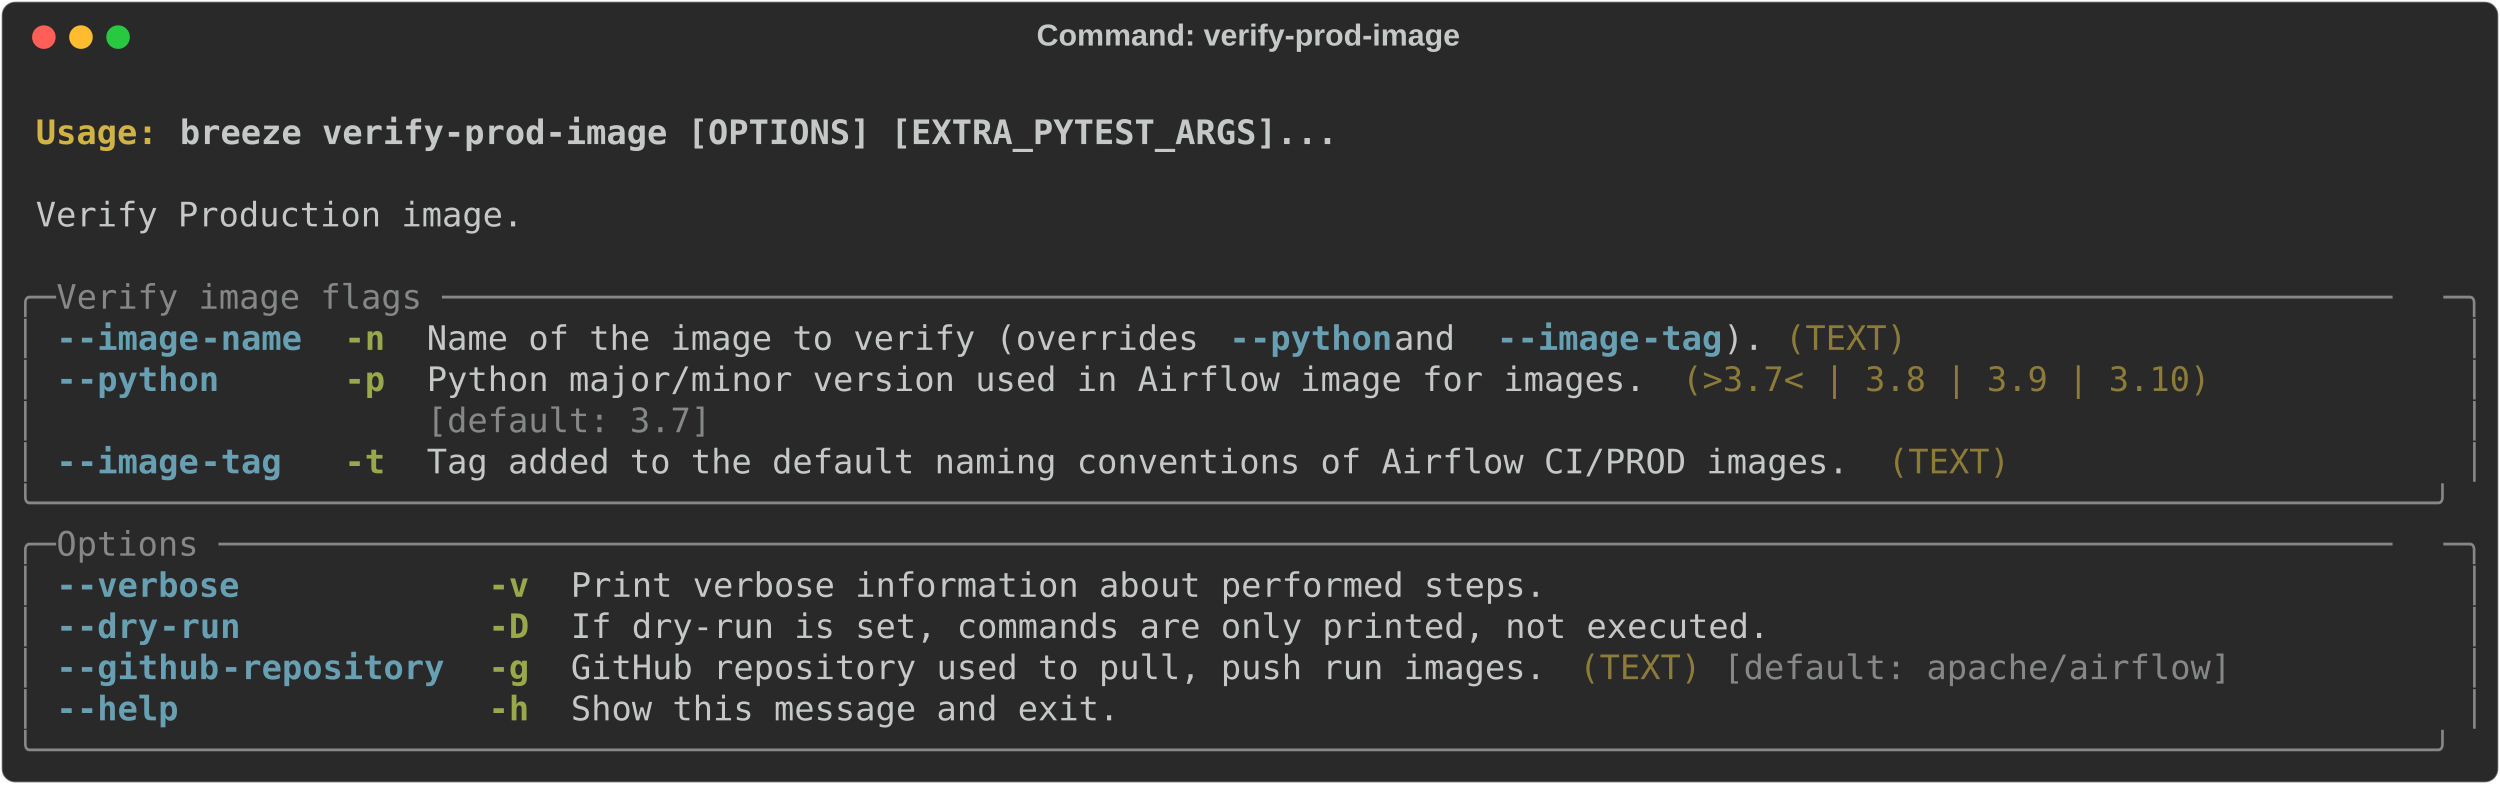
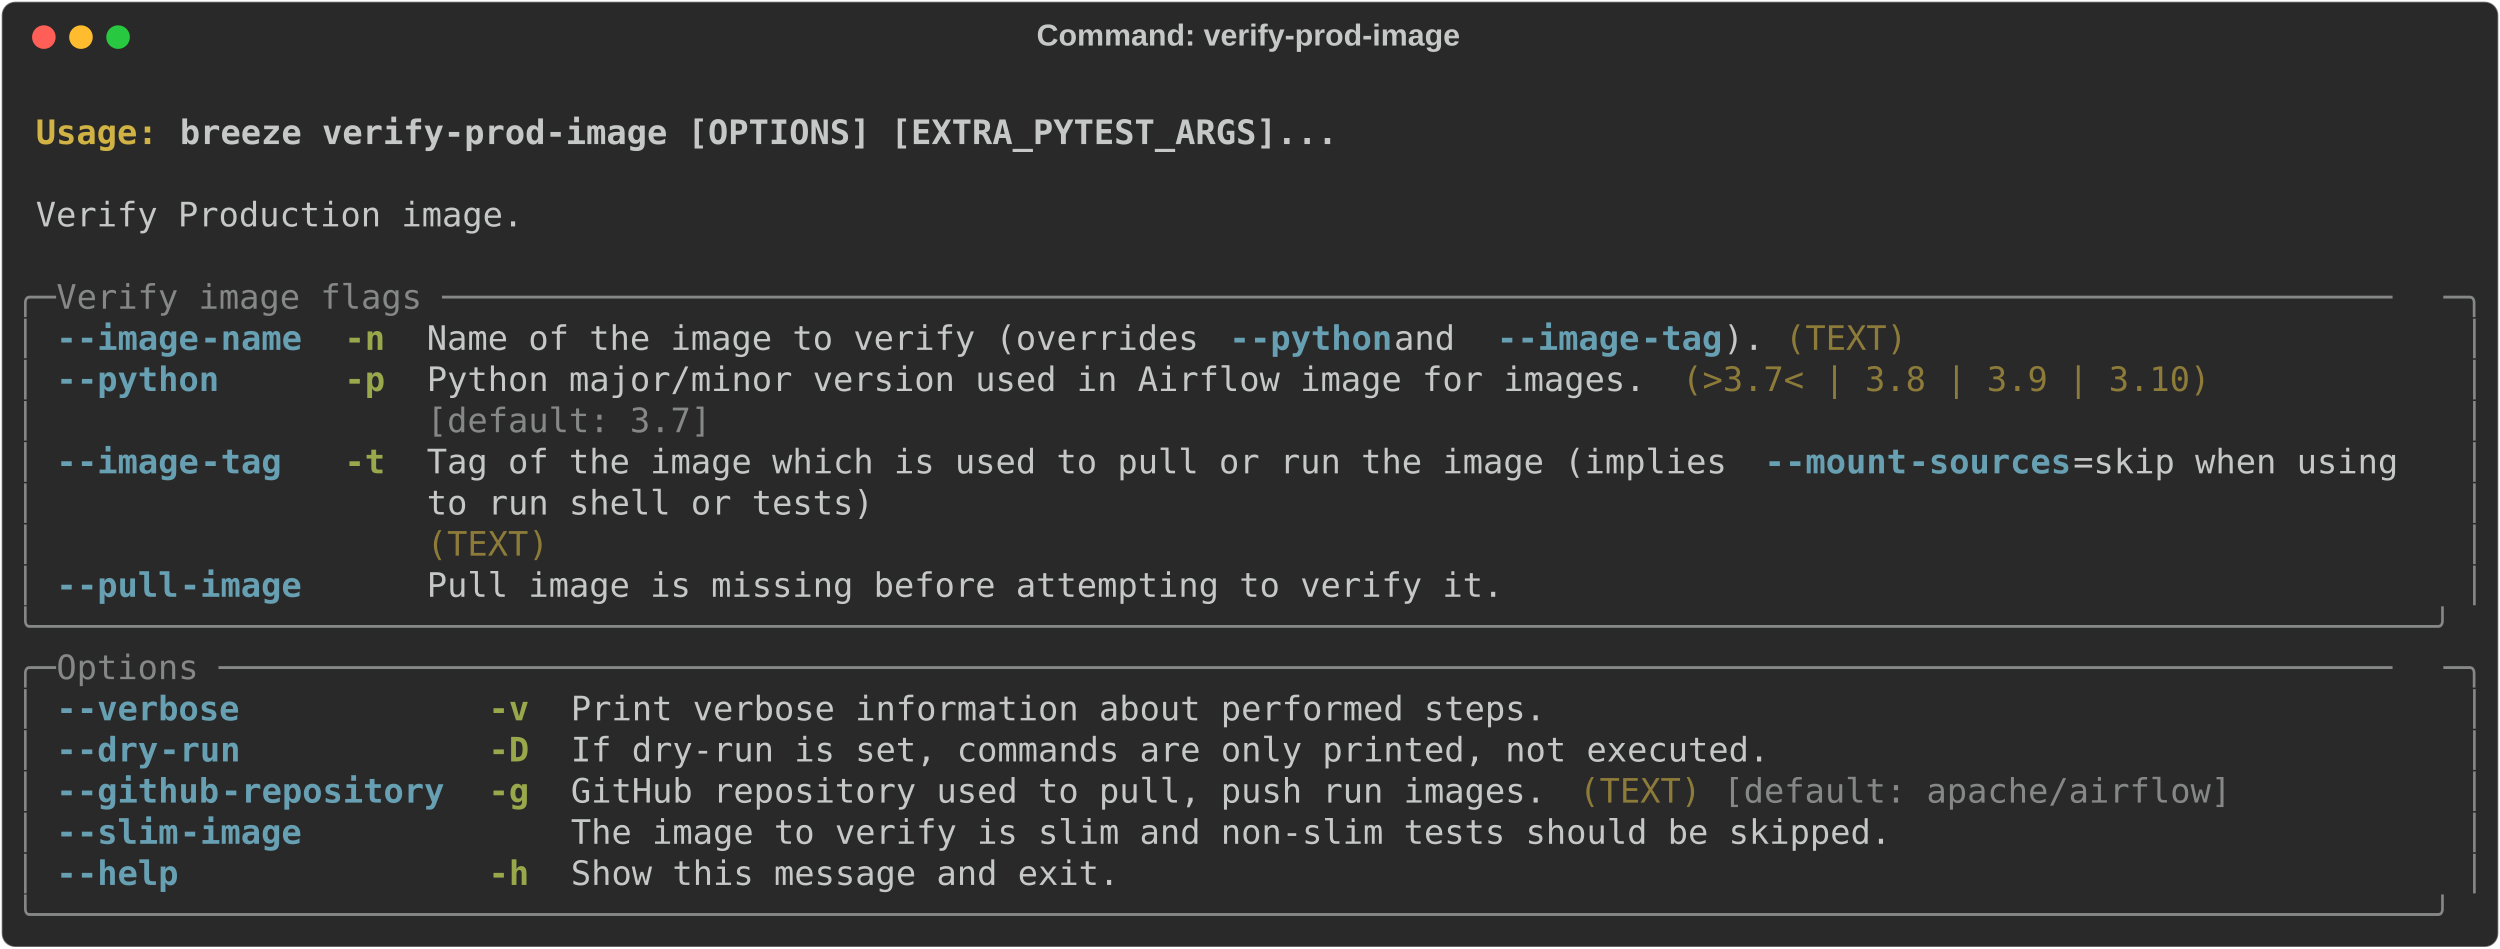
- <svg xmlns="http://www.w3.org/2000/svg" class="rich-terminal" viewBox="0 0 1482 464.8">
+ <svg xmlns="http://www.w3.org/2000/svg" class="rich-terminal" viewBox="0 0 1482 562.4">
  <style>

    @font-face {
        font-family: "Fira Code";
        src: local("FiraCode-Regular"),
                url("https://cdnjs.cloudflare.com/ajax/libs/firacode/6.2.0/woff2/FiraCode-Regular.woff2") format("woff2"),
                url("https://cdnjs.cloudflare.com/ajax/libs/firacode/6.2.0/woff/FiraCode-Regular.woff") format("woff");
        font-style: normal;
        font-weight: 400;
    }
    @font-face {
        font-family: "Fira Code";
        src: local("FiraCode-Bold"),
                url("https://cdnjs.cloudflare.com/ajax/libs/firacode/6.2.0/woff2/FiraCode-Bold.woff2") format("woff2"),
                url("https://cdnjs.cloudflare.com/ajax/libs/firacode/6.2.0/woff/FiraCode-Bold.woff") format("woff");
        font-style: bold;
        font-weight: 700;
    }

-     .terminal-2512124451-matrix {
+     .terminal-464155386-matrix {
        font-family: Fira Code, monospace;
        font-size: 20px;
        line-height: 24.4px;
        font-variant-east-asian: full-width;
    }

-     .terminal-2512124451-title {
+     .terminal-464155386-title {
        font-size: 18px;
        font-weight: bold;
        font-family: arial;
    }

-     .terminal-2512124451-r1 { fill: #c5c8c6;font-weight: bold }
- .terminal-2512124451-r2 { fill: #c5c8c6 }
- .terminal-2512124451-r3 { fill: #d0b344;font-weight: bold }
- .terminal-2512124451-r4 { fill: #868887 }
- .terminal-2512124451-r5 { fill: #68a0b3;font-weight: bold }
- .terminal-2512124451-r6 { fill: #98a84b;font-weight: bold }
- .terminal-2512124451-r7 { fill: #8d7b39 }
+     .terminal-464155386-r1 { fill: #c5c8c6;font-weight: bold }
+ .terminal-464155386-r2 { fill: #c5c8c6 }
+ .terminal-464155386-r3 { fill: #d0b344;font-weight: bold }
+ .terminal-464155386-r4 { fill: #868887 }
+ .terminal-464155386-r5 { fill: #68a0b3;font-weight: bold }
+ .terminal-464155386-r6 { fill: #98a84b;font-weight: bold }
+ .terminal-464155386-r7 { fill: #8d7b39 }
    </style>
  <defs>
-     <clipPath id="terminal-2512124451-clip-terminal">
-       <rect x="0" y="0" width="1463.0" height="413.8" />
-     </clipPath>
-     <clipPath id="terminal-2512124451-line-0">
+     <clipPath id="terminal-464155386-clip-terminal">
+       <rect x="0" y="0" width="1463.0" height="511.4" />
+     </clipPath>
+     <clipPath id="terminal-464155386-line-0">
      <rect x="0" y="1.5" width="1464" height="24.65" />
    </clipPath>
-     <clipPath id="terminal-2512124451-line-1">
+     <clipPath id="terminal-464155386-line-1">
      <rect x="0" y="25.9" width="1464" height="24.65" />
    </clipPath>
-     <clipPath id="terminal-2512124451-line-2">
+     <clipPath id="terminal-464155386-line-2">
      <rect x="0" y="50.3" width="1464" height="24.65" />
    </clipPath>
-     <clipPath id="terminal-2512124451-line-3">
+     <clipPath id="terminal-464155386-line-3">
      <rect x="0" y="74.7" width="1464" height="24.65" />
    </clipPath>
-     <clipPath id="terminal-2512124451-line-4">
+     <clipPath id="terminal-464155386-line-4">
      <rect x="0" y="99.1" width="1464" height="24.65" />
    </clipPath>
-     <clipPath id="terminal-2512124451-line-5">
+     <clipPath id="terminal-464155386-line-5">
      <rect x="0" y="123.5" width="1464" height="24.65" />
    </clipPath>
-     <clipPath id="terminal-2512124451-line-6">
+     <clipPath id="terminal-464155386-line-6">
      <rect x="0" y="147.9" width="1464" height="24.65" />
    </clipPath>
-     <clipPath id="terminal-2512124451-line-7">
+     <clipPath id="terminal-464155386-line-7">
      <rect x="0" y="172.3" width="1464" height="24.65" />
    </clipPath>
-     <clipPath id="terminal-2512124451-line-8">
+     <clipPath id="terminal-464155386-line-8">
      <rect x="0" y="196.7" width="1464" height="24.65" />
    </clipPath>
-     <clipPath id="terminal-2512124451-line-9">
+     <clipPath id="terminal-464155386-line-9">
      <rect x="0" y="221.1" width="1464" height="24.65" />
    </clipPath>
-     <clipPath id="terminal-2512124451-line-10">
+     <clipPath id="terminal-464155386-line-10">
      <rect x="0" y="245.5" width="1464" height="24.65" />
    </clipPath>
-     <clipPath id="terminal-2512124451-line-11">
+     <clipPath id="terminal-464155386-line-11">
      <rect x="0" y="269.9" width="1464" height="24.65" />
    </clipPath>
-     <clipPath id="terminal-2512124451-line-12">
+     <clipPath id="terminal-464155386-line-12">
      <rect x="0" y="294.3" width="1464" height="24.65" />
    </clipPath>
-     <clipPath id="terminal-2512124451-line-13">
+     <clipPath id="terminal-464155386-line-13">
      <rect x="0" y="318.7" width="1464" height="24.65" />
    </clipPath>
-     <clipPath id="terminal-2512124451-line-14">
+     <clipPath id="terminal-464155386-line-14">
      <rect x="0" y="343.1" width="1464" height="24.65" />
    </clipPath>
-     <clipPath id="terminal-2512124451-line-15">
+     <clipPath id="terminal-464155386-line-15">
      <rect x="0" y="367.5" width="1464" height="24.65" />
    </clipPath>
+     <clipPath id="terminal-464155386-line-16">
+       <rect x="0" y="391.9" width="1464" height="24.65" />
+     </clipPath>
+     <clipPath id="terminal-464155386-line-17">
+       <rect x="0" y="416.3" width="1464" height="24.65" />
+     </clipPath>
+     <clipPath id="terminal-464155386-line-18">
+       <rect x="0" y="440.7" width="1464" height="24.65" />
+     </clipPath>
+     <clipPath id="terminal-464155386-line-19">
+       <rect x="0" y="465.1" width="1464" height="24.65" />
+     </clipPath>
  </defs>
-   <rect fill="#292929" stroke="rgba(255,255,255,0.35)" stroke-width="1" x="1" y="1" width="1480" height="462.8" rx="8" />
-   <text class="terminal-2512124451-title" fill="#c5c8c6" text-anchor="middle" x="740" y="27">Command: verify-prod-image</text>
+   <rect fill="#292929" stroke="rgba(255,255,255,0.35)" stroke-width="1" x="1" y="1" width="1480" height="560.4" rx="8" />
+   <text class="terminal-464155386-title" fill="#c5c8c6" text-anchor="middle" x="740" y="27">Command: verify-prod-image</text>
  <g transform="translate(26,22)">
    <circle cx="0" cy="0" r="7" fill="#ff5f57" />
    <circle cx="22" cy="0" r="7" fill="#febc2e" />
    <circle cx="44" cy="0" r="7" fill="#28c840" />
  </g>
-   <g transform="translate(9, 41)" clip-path="url(#terminal-2512124451-clip-terminal)">
-     <g class="terminal-2512124451-matrix">
-       <text class="terminal-2512124451-r2" x="1464" y="20" textLength="12.2" clip-path="url(#terminal-2512124451-line-0)">
- </text>
-       <text class="terminal-2512124451-r3" x="12.2" y="44.4" textLength="85.4" clip-path="url(#terminal-2512124451-line-1)">Usage: </text>
-       <text class="terminal-2512124451-r1" x="97.6" y="44.4" textLength="695.4" clip-path="url(#terminal-2512124451-line-1)">breeze verify-prod-image [OPTIONS] [EXTRA_PYTEST_ARGS]...</text>
-       <text class="terminal-2512124451-r2" x="1464" y="44.4" textLength="12.2" clip-path="url(#terminal-2512124451-line-1)">
- </text>
-       <text class="terminal-2512124451-r2" x="1464" y="68.8" textLength="12.2" clip-path="url(#terminal-2512124451-line-2)">
- </text>
-       <text class="terminal-2512124451-r2" x="12.2" y="93.2" textLength="292.8" clip-path="url(#terminal-2512124451-line-3)">Verify Production image.</text>
-       <text class="terminal-2512124451-r2" x="1464" y="93.2" textLength="12.2" clip-path="url(#terminal-2512124451-line-3)">
- </text>
-       <text class="terminal-2512124451-r2" x="1464" y="117.6" textLength="12.2" clip-path="url(#terminal-2512124451-line-4)">
- </text>
-       <text class="terminal-2512124451-r4" x="0" y="142" textLength="24.4" clip-path="url(#terminal-2512124451-line-5)">╭─</text>
-       <text class="terminal-2512124451-r4" x="24.4" y="142" textLength="1415.2" clip-path="url(#terminal-2512124451-line-5)"> Verify image flags ────────────────────────────────────────────────────────────────────────────────────────────────</text>
-       <text class="terminal-2512124451-r4" x="1439.6" y="142" textLength="24.4" clip-path="url(#terminal-2512124451-line-5)">─╮</text>
-       <text class="terminal-2512124451-r2" x="1464" y="142" textLength="12.2" clip-path="url(#terminal-2512124451-line-5)">
- </text>
-       <text class="terminal-2512124451-r4" x="0" y="166.4" textLength="12.2" clip-path="url(#terminal-2512124451-line-6)">│</text>
-       <text class="terminal-2512124451-r5" x="24.4" y="166.4" textLength="12.2" clip-path="url(#terminal-2512124451-line-6)">-</text>
-       <text class="terminal-2512124451-r5" x="36.6" y="166.4" textLength="73.2" clip-path="url(#terminal-2512124451-line-6)">-image</text>
-       <text class="terminal-2512124451-r5" x="109.8" y="166.4" textLength="61" clip-path="url(#terminal-2512124451-line-6)">-name</text>
-       <text class="terminal-2512124451-r6" x="195.2" y="166.4" textLength="24.4" clip-path="url(#terminal-2512124451-line-6)">-n</text>
-       <text class="terminal-2512124451-r2" x="244" y="166.4" textLength="475.8" clip-path="url(#terminal-2512124451-line-6)">Name of the image to verify (overrides </text>
-       <text class="terminal-2512124451-r5" x="719.8" y="166.4" textLength="12.2" clip-path="url(#terminal-2512124451-line-6)">-</text>
-       <text class="terminal-2512124451-r5" x="732" y="166.4" textLength="85.4" clip-path="url(#terminal-2512124451-line-6)">-python</text>
-       <text class="terminal-2512124451-r2" x="817.4" y="166.4" textLength="61" clip-path="url(#terminal-2512124451-line-6)"> and </text>
-       <text class="terminal-2512124451-r5" x="878.4" y="166.4" textLength="12.2" clip-path="url(#terminal-2512124451-line-6)">-</text>
-       <text class="terminal-2512124451-r5" x="890.6" y="166.4" textLength="73.2" clip-path="url(#terminal-2512124451-line-6)">-image</text>
-       <text class="terminal-2512124451-r5" x="963.8" y="166.4" textLength="48.8" clip-path="url(#terminal-2512124451-line-6)">-tag</text>
-       <text class="terminal-2512124451-r2" x="1012.6" y="166.4" textLength="24.4" clip-path="url(#terminal-2512124451-line-6)">).</text>
-       <text class="terminal-2512124451-r7" x="1049.2" y="166.4" textLength="73.2" clip-path="url(#terminal-2512124451-line-6)">(TEXT)</text>
-       <text class="terminal-2512124451-r4" x="1451.8" y="166.4" textLength="12.2" clip-path="url(#terminal-2512124451-line-6)">│</text>
-       <text class="terminal-2512124451-r2" x="1464" y="166.4" textLength="12.2" clip-path="url(#terminal-2512124451-line-6)">
- </text>
-       <text class="terminal-2512124451-r4" x="0" y="190.8" textLength="12.2" clip-path="url(#terminal-2512124451-line-7)">│</text>
-       <text class="terminal-2512124451-r5" x="24.4" y="190.8" textLength="12.2" clip-path="url(#terminal-2512124451-line-7)">-</text>
-       <text class="terminal-2512124451-r5" x="36.6" y="190.8" textLength="85.4" clip-path="url(#terminal-2512124451-line-7)">-python</text>
-       <text class="terminal-2512124451-r6" x="195.2" y="190.8" textLength="24.4" clip-path="url(#terminal-2512124451-line-7)">-p</text>
-       <text class="terminal-2512124451-r2" x="244" y="190.8" textLength="732" clip-path="url(#terminal-2512124451-line-7)">Python major/minor version used in Airflow image for images.</text>
-       <text class="terminal-2512124451-r7" x="988.2" y="190.8" textLength="317.2" clip-path="url(#terminal-2512124451-line-7)">(&gt;3.7&lt; | 3.8 | 3.9 | 3.10)</text>
-       <text class="terminal-2512124451-r4" x="1451.8" y="190.8" textLength="12.2" clip-path="url(#terminal-2512124451-line-7)">│</text>
-       <text class="terminal-2512124451-r2" x="1464" y="190.8" textLength="12.2" clip-path="url(#terminal-2512124451-line-7)">
- </text>
-       <text class="terminal-2512124451-r4" x="0" y="215.2" textLength="12.2" clip-path="url(#terminal-2512124451-line-8)">│</text>
-       <text class="terminal-2512124451-r4" x="244" y="215.2" textLength="732" clip-path="url(#terminal-2512124451-line-8)">[default: 3.7]                                              </text>
-       <text class="terminal-2512124451-r4" x="1451.8" y="215.2" textLength="12.2" clip-path="url(#terminal-2512124451-line-8)">│</text>
-       <text class="terminal-2512124451-r2" x="1464" y="215.2" textLength="12.2" clip-path="url(#terminal-2512124451-line-8)">
- </text>
-       <text class="terminal-2512124451-r4" x="0" y="239.6" textLength="12.2" clip-path="url(#terminal-2512124451-line-9)">│</text>
-       <text class="terminal-2512124451-r5" x="24.4" y="239.6" textLength="12.2" clip-path="url(#terminal-2512124451-line-9)">-</text>
-       <text class="terminal-2512124451-r5" x="36.6" y="239.6" textLength="73.2" clip-path="url(#terminal-2512124451-line-9)">-image</text>
-       <text class="terminal-2512124451-r5" x="109.8" y="239.6" textLength="48.8" clip-path="url(#terminal-2512124451-line-9)">-tag</text>
-       <text class="terminal-2512124451-r6" x="195.2" y="239.6" textLength="24.4" clip-path="url(#terminal-2512124451-line-9)">-t</text>
-       <text class="terminal-2512124451-r2" x="244" y="239.6" textLength="854" clip-path="url(#terminal-2512124451-line-9)">Tag added to the default naming conventions of Airflow CI/PROD images.</text>
-       <text class="terminal-2512124451-r7" x="1110.2" y="239.6" textLength="73.2" clip-path="url(#terminal-2512124451-line-9)">(TEXT)</text>
-       <text class="terminal-2512124451-r4" x="1451.8" y="239.6" textLength="12.2" clip-path="url(#terminal-2512124451-line-9)">│</text>
-       <text class="terminal-2512124451-r2" x="1464" y="239.6" textLength="12.2" clip-path="url(#terminal-2512124451-line-9)">
- </text>
-       <text class="terminal-2512124451-r4" x="0" y="264" textLength="1464" clip-path="url(#terminal-2512124451-line-10)">╰──────────────────────────────────────────────────────────────────────────────────────────────────────────────────────╯</text>
-       <text class="terminal-2512124451-r2" x="1464" y="264" textLength="12.2" clip-path="url(#terminal-2512124451-line-10)">
- </text>
-       <text class="terminal-2512124451-r4" x="0" y="288.4" textLength="24.4" clip-path="url(#terminal-2512124451-line-11)">╭─</text>
-       <text class="terminal-2512124451-r4" x="24.4" y="288.4" textLength="1415.2" clip-path="url(#terminal-2512124451-line-11)"> Options ───────────────────────────────────────────────────────────────────────────────────────────────────────────</text>
-       <text class="terminal-2512124451-r4" x="1439.6" y="288.4" textLength="24.4" clip-path="url(#terminal-2512124451-line-11)">─╮</text>
-       <text class="terminal-2512124451-r2" x="1464" y="288.4" textLength="12.2" clip-path="url(#terminal-2512124451-line-11)">
- </text>
-       <text class="terminal-2512124451-r4" x="0" y="312.8" textLength="12.2" clip-path="url(#terminal-2512124451-line-12)">│</text>
-       <text class="terminal-2512124451-r5" x="24.4" y="312.8" textLength="12.2" clip-path="url(#terminal-2512124451-line-12)">-</text>
-       <text class="terminal-2512124451-r5" x="36.6" y="312.8" textLength="97.6" clip-path="url(#terminal-2512124451-line-12)">-verbose</text>
-       <text class="terminal-2512124451-r6" x="280.6" y="312.8" textLength="24.4" clip-path="url(#terminal-2512124451-line-12)">-v</text>
-       <text class="terminal-2512124451-r2" x="329.4" y="312.8" textLength="585.6" clip-path="url(#terminal-2512124451-line-12)">Print verbose information about performed steps.</text>
-       <text class="terminal-2512124451-r4" x="1451.8" y="312.8" textLength="12.2" clip-path="url(#terminal-2512124451-line-12)">│</text>
-       <text class="terminal-2512124451-r2" x="1464" y="312.8" textLength="12.2" clip-path="url(#terminal-2512124451-line-12)">
- </text>
-       <text class="terminal-2512124451-r4" x="0" y="337.2" textLength="12.2" clip-path="url(#terminal-2512124451-line-13)">│</text>
-       <text class="terminal-2512124451-r5" x="24.4" y="337.2" textLength="12.2" clip-path="url(#terminal-2512124451-line-13)">-</text>
-       <text class="terminal-2512124451-r5" x="36.6" y="337.2" textLength="48.8" clip-path="url(#terminal-2512124451-line-13)">-dry</text>
-       <text class="terminal-2512124451-r5" x="85.4" y="337.2" textLength="48.8" clip-path="url(#terminal-2512124451-line-13)">-run</text>
-       <text class="terminal-2512124451-r6" x="280.6" y="337.2" textLength="24.4" clip-path="url(#terminal-2512124451-line-13)">-D</text>
-       <text class="terminal-2512124451-r2" x="329.4" y="337.2" textLength="719.8" clip-path="url(#terminal-2512124451-line-13)">If dry-run is set, commands are only printed, not executed.</text>
-       <text class="terminal-2512124451-r4" x="1451.8" y="337.2" textLength="12.2" clip-path="url(#terminal-2512124451-line-13)">│</text>
-       <text class="terminal-2512124451-r2" x="1464" y="337.2" textLength="12.2" clip-path="url(#terminal-2512124451-line-13)">
- </text>
-       <text class="terminal-2512124451-r4" x="0" y="361.6" textLength="12.2" clip-path="url(#terminal-2512124451-line-14)">│</text>
-       <text class="terminal-2512124451-r5" x="24.4" y="361.6" textLength="12.2" clip-path="url(#terminal-2512124451-line-14)">-</text>
-       <text class="terminal-2512124451-r5" x="36.6" y="361.6" textLength="85.4" clip-path="url(#terminal-2512124451-line-14)">-github</text>
-       <text class="terminal-2512124451-r5" x="122" y="361.6" textLength="134.2" clip-path="url(#terminal-2512124451-line-14)">-repository</text>
-       <text class="terminal-2512124451-r6" x="280.6" y="361.6" textLength="24.4" clip-path="url(#terminal-2512124451-line-14)">-g</text>
-       <text class="terminal-2512124451-r2" x="329.4" y="361.6" textLength="585.6" clip-path="url(#terminal-2512124451-line-14)">GitHub repository used to pull, push run images.</text>
-       <text class="terminal-2512124451-r7" x="927.2" y="361.6" textLength="73.2" clip-path="url(#terminal-2512124451-line-14)">(TEXT)</text>
-       <text class="terminal-2512124451-r4" x="1012.6" y="361.6" textLength="305" clip-path="url(#terminal-2512124451-line-14)">[default: apache/airflow]</text>
-       <text class="terminal-2512124451-r4" x="1451.8" y="361.6" textLength="12.2" clip-path="url(#terminal-2512124451-line-14)">│</text>
-       <text class="terminal-2512124451-r2" x="1464" y="361.6" textLength="12.2" clip-path="url(#terminal-2512124451-line-14)">
- </text>
-       <text class="terminal-2512124451-r4" x="0" y="386" textLength="12.2" clip-path="url(#terminal-2512124451-line-15)">│</text>
-       <text class="terminal-2512124451-r5" x="24.4" y="386" textLength="12.2" clip-path="url(#terminal-2512124451-line-15)">-</text>
-       <text class="terminal-2512124451-r5" x="36.6" y="386" textLength="61" clip-path="url(#terminal-2512124451-line-15)">-help</text>
-       <text class="terminal-2512124451-r6" x="280.6" y="386" textLength="24.4" clip-path="url(#terminal-2512124451-line-15)">-h</text>
-       <text class="terminal-2512124451-r2" x="329.4" y="386" textLength="329.4" clip-path="url(#terminal-2512124451-line-15)">Show this message and exit.</text>
-       <text class="terminal-2512124451-r4" x="1451.8" y="386" textLength="12.2" clip-path="url(#terminal-2512124451-line-15)">│</text>
-       <text class="terminal-2512124451-r2" x="1464" y="386" textLength="12.2" clip-path="url(#terminal-2512124451-line-15)">
- </text>
-       <text class="terminal-2512124451-r4" x="0" y="410.4" textLength="1464" clip-path="url(#terminal-2512124451-line-16)">╰──────────────────────────────────────────────────────────────────────────────────────────────────────────────────────╯</text>
-       <text class="terminal-2512124451-r2" x="1464" y="410.4" textLength="12.2" clip-path="url(#terminal-2512124451-line-16)">
+   <g transform="translate(9, 41)" clip-path="url(#terminal-464155386-clip-terminal)">
+     <g class="terminal-464155386-matrix">
+       <text class="terminal-464155386-r2" x="1464" y="20" textLength="12.2" clip-path="url(#terminal-464155386-line-0)">
+ </text>
+       <text class="terminal-464155386-r3" x="12.2" y="44.4" textLength="85.4" clip-path="url(#terminal-464155386-line-1)">Usage: </text>
+       <text class="terminal-464155386-r1" x="97.6" y="44.4" textLength="695.4" clip-path="url(#terminal-464155386-line-1)">breeze verify-prod-image [OPTIONS] [EXTRA_PYTEST_ARGS]...</text>
+       <text class="terminal-464155386-r2" x="1464" y="44.4" textLength="12.2" clip-path="url(#terminal-464155386-line-1)">
+ </text>
+       <text class="terminal-464155386-r2" x="1464" y="68.8" textLength="12.2" clip-path="url(#terminal-464155386-line-2)">
+ </text>
+       <text class="terminal-464155386-r2" x="12.2" y="93.2" textLength="292.8" clip-path="url(#terminal-464155386-line-3)">Verify Production image.</text>
+       <text class="terminal-464155386-r2" x="1464" y="93.2" textLength="12.2" clip-path="url(#terminal-464155386-line-3)">
+ </text>
+       <text class="terminal-464155386-r2" x="1464" y="117.6" textLength="12.2" clip-path="url(#terminal-464155386-line-4)">
+ </text>
+       <text class="terminal-464155386-r4" x="0" y="142" textLength="24.4" clip-path="url(#terminal-464155386-line-5)">╭─</text>
+       <text class="terminal-464155386-r4" x="24.4" y="142" textLength="1415.2" clip-path="url(#terminal-464155386-line-5)"> Verify image flags ────────────────────────────────────────────────────────────────────────────────────────────────</text>
+       <text class="terminal-464155386-r4" x="1439.6" y="142" textLength="24.4" clip-path="url(#terminal-464155386-line-5)">─╮</text>
+       <text class="terminal-464155386-r2" x="1464" y="142" textLength="12.2" clip-path="url(#terminal-464155386-line-5)">
+ </text>
+       <text class="terminal-464155386-r4" x="0" y="166.4" textLength="12.2" clip-path="url(#terminal-464155386-line-6)">│</text>
+       <text class="terminal-464155386-r5" x="24.4" y="166.4" textLength="12.2" clip-path="url(#terminal-464155386-line-6)">-</text>
+       <text class="terminal-464155386-r5" x="36.6" y="166.4" textLength="73.2" clip-path="url(#terminal-464155386-line-6)">-image</text>
+       <text class="terminal-464155386-r5" x="109.8" y="166.4" textLength="61" clip-path="url(#terminal-464155386-line-6)">-name</text>
+       <text class="terminal-464155386-r6" x="195.2" y="166.4" textLength="24.4" clip-path="url(#terminal-464155386-line-6)">-n</text>
+       <text class="terminal-464155386-r2" x="244" y="166.4" textLength="475.8" clip-path="url(#terminal-464155386-line-6)">Name of the image to verify (overrides </text>
+       <text class="terminal-464155386-r5" x="719.8" y="166.4" textLength="12.2" clip-path="url(#terminal-464155386-line-6)">-</text>
+       <text class="terminal-464155386-r5" x="732" y="166.4" textLength="85.4" clip-path="url(#terminal-464155386-line-6)">-python</text>
+       <text class="terminal-464155386-r2" x="817.4" y="166.4" textLength="61" clip-path="url(#terminal-464155386-line-6)"> and </text>
+       <text class="terminal-464155386-r5" x="878.4" y="166.4" textLength="12.2" clip-path="url(#terminal-464155386-line-6)">-</text>
+       <text class="terminal-464155386-r5" x="890.6" y="166.4" textLength="73.2" clip-path="url(#terminal-464155386-line-6)">-image</text>
+       <text class="terminal-464155386-r5" x="963.8" y="166.4" textLength="48.8" clip-path="url(#terminal-464155386-line-6)">-tag</text>
+       <text class="terminal-464155386-r2" x="1012.6" y="166.4" textLength="24.4" clip-path="url(#terminal-464155386-line-6)">).</text>
+       <text class="terminal-464155386-r7" x="1049.2" y="166.4" textLength="73.2" clip-path="url(#terminal-464155386-line-6)">(TEXT)</text>
+       <text class="terminal-464155386-r4" x="1451.8" y="166.4" textLength="12.2" clip-path="url(#terminal-464155386-line-6)">│</text>
+       <text class="terminal-464155386-r2" x="1464" y="166.4" textLength="12.2" clip-path="url(#terminal-464155386-line-6)">
+ </text>
+       <text class="terminal-464155386-r4" x="0" y="190.8" textLength="12.2" clip-path="url(#terminal-464155386-line-7)">│</text>
+       <text class="terminal-464155386-r5" x="24.4" y="190.8" textLength="12.2" clip-path="url(#terminal-464155386-line-7)">-</text>
+       <text class="terminal-464155386-r5" x="36.6" y="190.8" textLength="85.4" clip-path="url(#terminal-464155386-line-7)">-python</text>
+       <text class="terminal-464155386-r6" x="195.2" y="190.8" textLength="24.4" clip-path="url(#terminal-464155386-line-7)">-p</text>
+       <text class="terminal-464155386-r2" x="244" y="190.8" textLength="732" clip-path="url(#terminal-464155386-line-7)">Python major/minor version used in Airflow image for images.</text>
+       <text class="terminal-464155386-r7" x="988.2" y="190.8" textLength="317.2" clip-path="url(#terminal-464155386-line-7)">(&gt;3.7&lt; | 3.8 | 3.9 | 3.10)</text>
+       <text class="terminal-464155386-r4" x="1451.8" y="190.8" textLength="12.2" clip-path="url(#terminal-464155386-line-7)">│</text>
+       <text class="terminal-464155386-r2" x="1464" y="190.8" textLength="12.2" clip-path="url(#terminal-464155386-line-7)">
+ </text>
+       <text class="terminal-464155386-r4" x="0" y="215.2" textLength="12.2" clip-path="url(#terminal-464155386-line-8)">│</text>
+       <text class="terminal-464155386-r4" x="244" y="215.2" textLength="732" clip-path="url(#terminal-464155386-line-8)">[default: 3.7]                                              </text>
+       <text class="terminal-464155386-r4" x="1451.8" y="215.2" textLength="12.2" clip-path="url(#terminal-464155386-line-8)">│</text>
+       <text class="terminal-464155386-r2" x="1464" y="215.2" textLength="12.2" clip-path="url(#terminal-464155386-line-8)">
+ </text>
+       <text class="terminal-464155386-r4" x="0" y="239.6" textLength="12.2" clip-path="url(#terminal-464155386-line-9)">│</text>
+       <text class="terminal-464155386-r5" x="24.4" y="239.6" textLength="12.2" clip-path="url(#terminal-464155386-line-9)">-</text>
+       <text class="terminal-464155386-r5" x="36.6" y="239.6" textLength="73.2" clip-path="url(#terminal-464155386-line-9)">-image</text>
+       <text class="terminal-464155386-r5" x="109.8" y="239.6" textLength="48.8" clip-path="url(#terminal-464155386-line-9)">-tag</text>
+       <text class="terminal-464155386-r6" x="195.2" y="239.6" textLength="24.4" clip-path="url(#terminal-464155386-line-9)">-t</text>
+       <text class="terminal-464155386-r2" x="244" y="239.6" textLength="793" clip-path="url(#terminal-464155386-line-9)">Tag of the image which is used to pull or run the image (implies </text>
+       <text class="terminal-464155386-r5" x="1037" y="239.6" textLength="12.2" clip-path="url(#terminal-464155386-line-9)">-</text>
+       <text class="terminal-464155386-r5" x="1049.2" y="239.6" textLength="73.2" clip-path="url(#terminal-464155386-line-9)">-mount</text>
+       <text class="terminal-464155386-r5" x="1122.4" y="239.6" textLength="97.6" clip-path="url(#terminal-464155386-line-9)">-sources</text>
+       <text class="terminal-464155386-r2" x="1220" y="239.6" textLength="219.6" clip-path="url(#terminal-464155386-line-9)">=skip when using  </text>
+       <text class="terminal-464155386-r4" x="1451.8" y="239.6" textLength="12.2" clip-path="url(#terminal-464155386-line-9)">│</text>
+       <text class="terminal-464155386-r2" x="1464" y="239.6" textLength="12.2" clip-path="url(#terminal-464155386-line-9)">
+ </text>
+       <text class="terminal-464155386-r4" x="0" y="264" textLength="12.2" clip-path="url(#terminal-464155386-line-10)">│</text>
+       <text class="terminal-464155386-r2" x="244" y="264" textLength="1195.6" clip-path="url(#terminal-464155386-line-10)">to run shell or tests)                                                                            </text>
+       <text class="terminal-464155386-r4" x="1451.8" y="264" textLength="12.2" clip-path="url(#terminal-464155386-line-10)">│</text>
+       <text class="terminal-464155386-r2" x="1464" y="264" textLength="12.2" clip-path="url(#terminal-464155386-line-10)">
+ </text>
+       <text class="terminal-464155386-r4" x="0" y="288.4" textLength="12.2" clip-path="url(#terminal-464155386-line-11)">│</text>
+       <text class="terminal-464155386-r7" x="244" y="288.4" textLength="1195.6" clip-path="url(#terminal-464155386-line-11)">(TEXT)                                                                                            </text>
+       <text class="terminal-464155386-r4" x="1451.8" y="288.4" textLength="12.2" clip-path="url(#terminal-464155386-line-11)">│</text>
+       <text class="terminal-464155386-r2" x="1464" y="288.4" textLength="12.2" clip-path="url(#terminal-464155386-line-11)">
+ </text>
+       <text class="terminal-464155386-r4" x="0" y="312.8" textLength="12.2" clip-path="url(#terminal-464155386-line-12)">│</text>
+       <text class="terminal-464155386-r5" x="24.4" y="312.8" textLength="12.2" clip-path="url(#terminal-464155386-line-12)">-</text>
+       <text class="terminal-464155386-r5" x="36.6" y="312.8" textLength="61" clip-path="url(#terminal-464155386-line-12)">-pull</text>
+       <text class="terminal-464155386-r5" x="97.6" y="312.8" textLength="73.2" clip-path="url(#terminal-464155386-line-12)">-image</text>
+       <text class="terminal-464155386-r2" x="244" y="312.8" textLength="646.6" clip-path="url(#terminal-464155386-line-12)">Pull image is missing before attempting to verify it.</text>
+       <text class="terminal-464155386-r4" x="1451.8" y="312.8" textLength="12.2" clip-path="url(#terminal-464155386-line-12)">│</text>
+       <text class="terminal-464155386-r2" x="1464" y="312.8" textLength="12.2" clip-path="url(#terminal-464155386-line-12)">
+ </text>
+       <text class="terminal-464155386-r4" x="0" y="337.2" textLength="1464" clip-path="url(#terminal-464155386-line-13)">╰──────────────────────────────────────────────────────────────────────────────────────────────────────────────────────╯</text>
+       <text class="terminal-464155386-r2" x="1464" y="337.2" textLength="12.2" clip-path="url(#terminal-464155386-line-13)">
+ </text>
+       <text class="terminal-464155386-r4" x="0" y="361.6" textLength="24.4" clip-path="url(#terminal-464155386-line-14)">╭─</text>
+       <text class="terminal-464155386-r4" x="24.4" y="361.6" textLength="1415.2" clip-path="url(#terminal-464155386-line-14)"> Options ───────────────────────────────────────────────────────────────────────────────────────────────────────────</text>
+       <text class="terminal-464155386-r4" x="1439.6" y="361.6" textLength="24.4" clip-path="url(#terminal-464155386-line-14)">─╮</text>
+       <text class="terminal-464155386-r2" x="1464" y="361.6" textLength="12.2" clip-path="url(#terminal-464155386-line-14)">
+ </text>
+       <text class="terminal-464155386-r4" x="0" y="386" textLength="12.2" clip-path="url(#terminal-464155386-line-15)">│</text>
+       <text class="terminal-464155386-r5" x="24.4" y="386" textLength="12.2" clip-path="url(#terminal-464155386-line-15)">-</text>
+       <text class="terminal-464155386-r5" x="36.6" y="386" textLength="97.6" clip-path="url(#terminal-464155386-line-15)">-verbose</text>
+       <text class="terminal-464155386-r6" x="280.6" y="386" textLength="24.4" clip-path="url(#terminal-464155386-line-15)">-v</text>
+       <text class="terminal-464155386-r2" x="329.4" y="386" textLength="585.6" clip-path="url(#terminal-464155386-line-15)">Print verbose information about performed steps.</text>
+       <text class="terminal-464155386-r4" x="1451.8" y="386" textLength="12.2" clip-path="url(#terminal-464155386-line-15)">│</text>
+       <text class="terminal-464155386-r2" x="1464" y="386" textLength="12.2" clip-path="url(#terminal-464155386-line-15)">
+ </text>
+       <text class="terminal-464155386-r4" x="0" y="410.4" textLength="12.2" clip-path="url(#terminal-464155386-line-16)">│</text>
+       <text class="terminal-464155386-r5" x="24.4" y="410.4" textLength="12.2" clip-path="url(#terminal-464155386-line-16)">-</text>
+       <text class="terminal-464155386-r5" x="36.6" y="410.4" textLength="48.8" clip-path="url(#terminal-464155386-line-16)">-dry</text>
+       <text class="terminal-464155386-r5" x="85.4" y="410.4" textLength="48.8" clip-path="url(#terminal-464155386-line-16)">-run</text>
+       <text class="terminal-464155386-r6" x="280.6" y="410.4" textLength="24.4" clip-path="url(#terminal-464155386-line-16)">-D</text>
+       <text class="terminal-464155386-r2" x="329.4" y="410.4" textLength="719.8" clip-path="url(#terminal-464155386-line-16)">If dry-run is set, commands are only printed, not executed.</text>
+       <text class="terminal-464155386-r4" x="1451.8" y="410.4" textLength="12.2" clip-path="url(#terminal-464155386-line-16)">│</text>
+       <text class="terminal-464155386-r2" x="1464" y="410.4" textLength="12.2" clip-path="url(#terminal-464155386-line-16)">
+ </text>
+       <text class="terminal-464155386-r4" x="0" y="434.8" textLength="12.2" clip-path="url(#terminal-464155386-line-17)">│</text>
+       <text class="terminal-464155386-r5" x="24.4" y="434.8" textLength="12.2" clip-path="url(#terminal-464155386-line-17)">-</text>
+       <text class="terminal-464155386-r5" x="36.6" y="434.8" textLength="85.4" clip-path="url(#terminal-464155386-line-17)">-github</text>
+       <text class="terminal-464155386-r5" x="122" y="434.8" textLength="134.2" clip-path="url(#terminal-464155386-line-17)">-repository</text>
+       <text class="terminal-464155386-r6" x="280.6" y="434.8" textLength="24.4" clip-path="url(#terminal-464155386-line-17)">-g</text>
+       <text class="terminal-464155386-r2" x="329.4" y="434.8" textLength="585.6" clip-path="url(#terminal-464155386-line-17)">GitHub repository used to pull, push run images.</text>
+       <text class="terminal-464155386-r7" x="927.2" y="434.8" textLength="73.2" clip-path="url(#terminal-464155386-line-17)">(TEXT)</text>
+       <text class="terminal-464155386-r4" x="1012.6" y="434.8" textLength="305" clip-path="url(#terminal-464155386-line-17)">[default: apache/airflow]</text>
+       <text class="terminal-464155386-r4" x="1451.8" y="434.8" textLength="12.2" clip-path="url(#terminal-464155386-line-17)">│</text>
+       <text class="terminal-464155386-r2" x="1464" y="434.8" textLength="12.2" clip-path="url(#terminal-464155386-line-17)">
+ </text>
+       <text class="terminal-464155386-r4" x="0" y="459.2" textLength="12.2" clip-path="url(#terminal-464155386-line-18)">│</text>
+       <text class="terminal-464155386-r5" x="24.4" y="459.2" textLength="12.2" clip-path="url(#terminal-464155386-line-18)">-</text>
+       <text class="terminal-464155386-r5" x="36.6" y="459.2" textLength="61" clip-path="url(#terminal-464155386-line-18)">-slim</text>
+       <text class="terminal-464155386-r5" x="97.6" y="459.2" textLength="73.2" clip-path="url(#terminal-464155386-line-18)">-image</text>
+       <text class="terminal-464155386-r2" x="329.4" y="459.2" textLength="793" clip-path="url(#terminal-464155386-line-18)">The image to verify is slim and non-slim tests should be skipped.</text>
+       <text class="terminal-464155386-r4" x="1451.8" y="459.2" textLength="12.2" clip-path="url(#terminal-464155386-line-18)">│</text>
+       <text class="terminal-464155386-r2" x="1464" y="459.2" textLength="12.2" clip-path="url(#terminal-464155386-line-18)">
+ </text>
+       <text class="terminal-464155386-r4" x="0" y="483.6" textLength="12.2" clip-path="url(#terminal-464155386-line-19)">│</text>
+       <text class="terminal-464155386-r5" x="24.4" y="483.6" textLength="12.2" clip-path="url(#terminal-464155386-line-19)">-</text>
+       <text class="terminal-464155386-r5" x="36.6" y="483.6" textLength="61" clip-path="url(#terminal-464155386-line-19)">-help</text>
+       <text class="terminal-464155386-r6" x="280.6" y="483.6" textLength="24.4" clip-path="url(#terminal-464155386-line-19)">-h</text>
+       <text class="terminal-464155386-r2" x="329.4" y="483.6" textLength="329.4" clip-path="url(#terminal-464155386-line-19)">Show this message and exit.</text>
+       <text class="terminal-464155386-r4" x="1451.8" y="483.6" textLength="12.2" clip-path="url(#terminal-464155386-line-19)">│</text>
+       <text class="terminal-464155386-r2" x="1464" y="483.6" textLength="12.2" clip-path="url(#terminal-464155386-line-19)">
+ </text>
+       <text class="terminal-464155386-r4" x="0" y="508" textLength="1464" clip-path="url(#terminal-464155386-line-20)">╰──────────────────────────────────────────────────────────────────────────────────────────────────────────────────────╯</text>
+       <text class="terminal-464155386-r2" x="1464" y="508" textLength="12.2" clip-path="url(#terminal-464155386-line-20)">
</text>
    </g>
  </g>
</svg>
